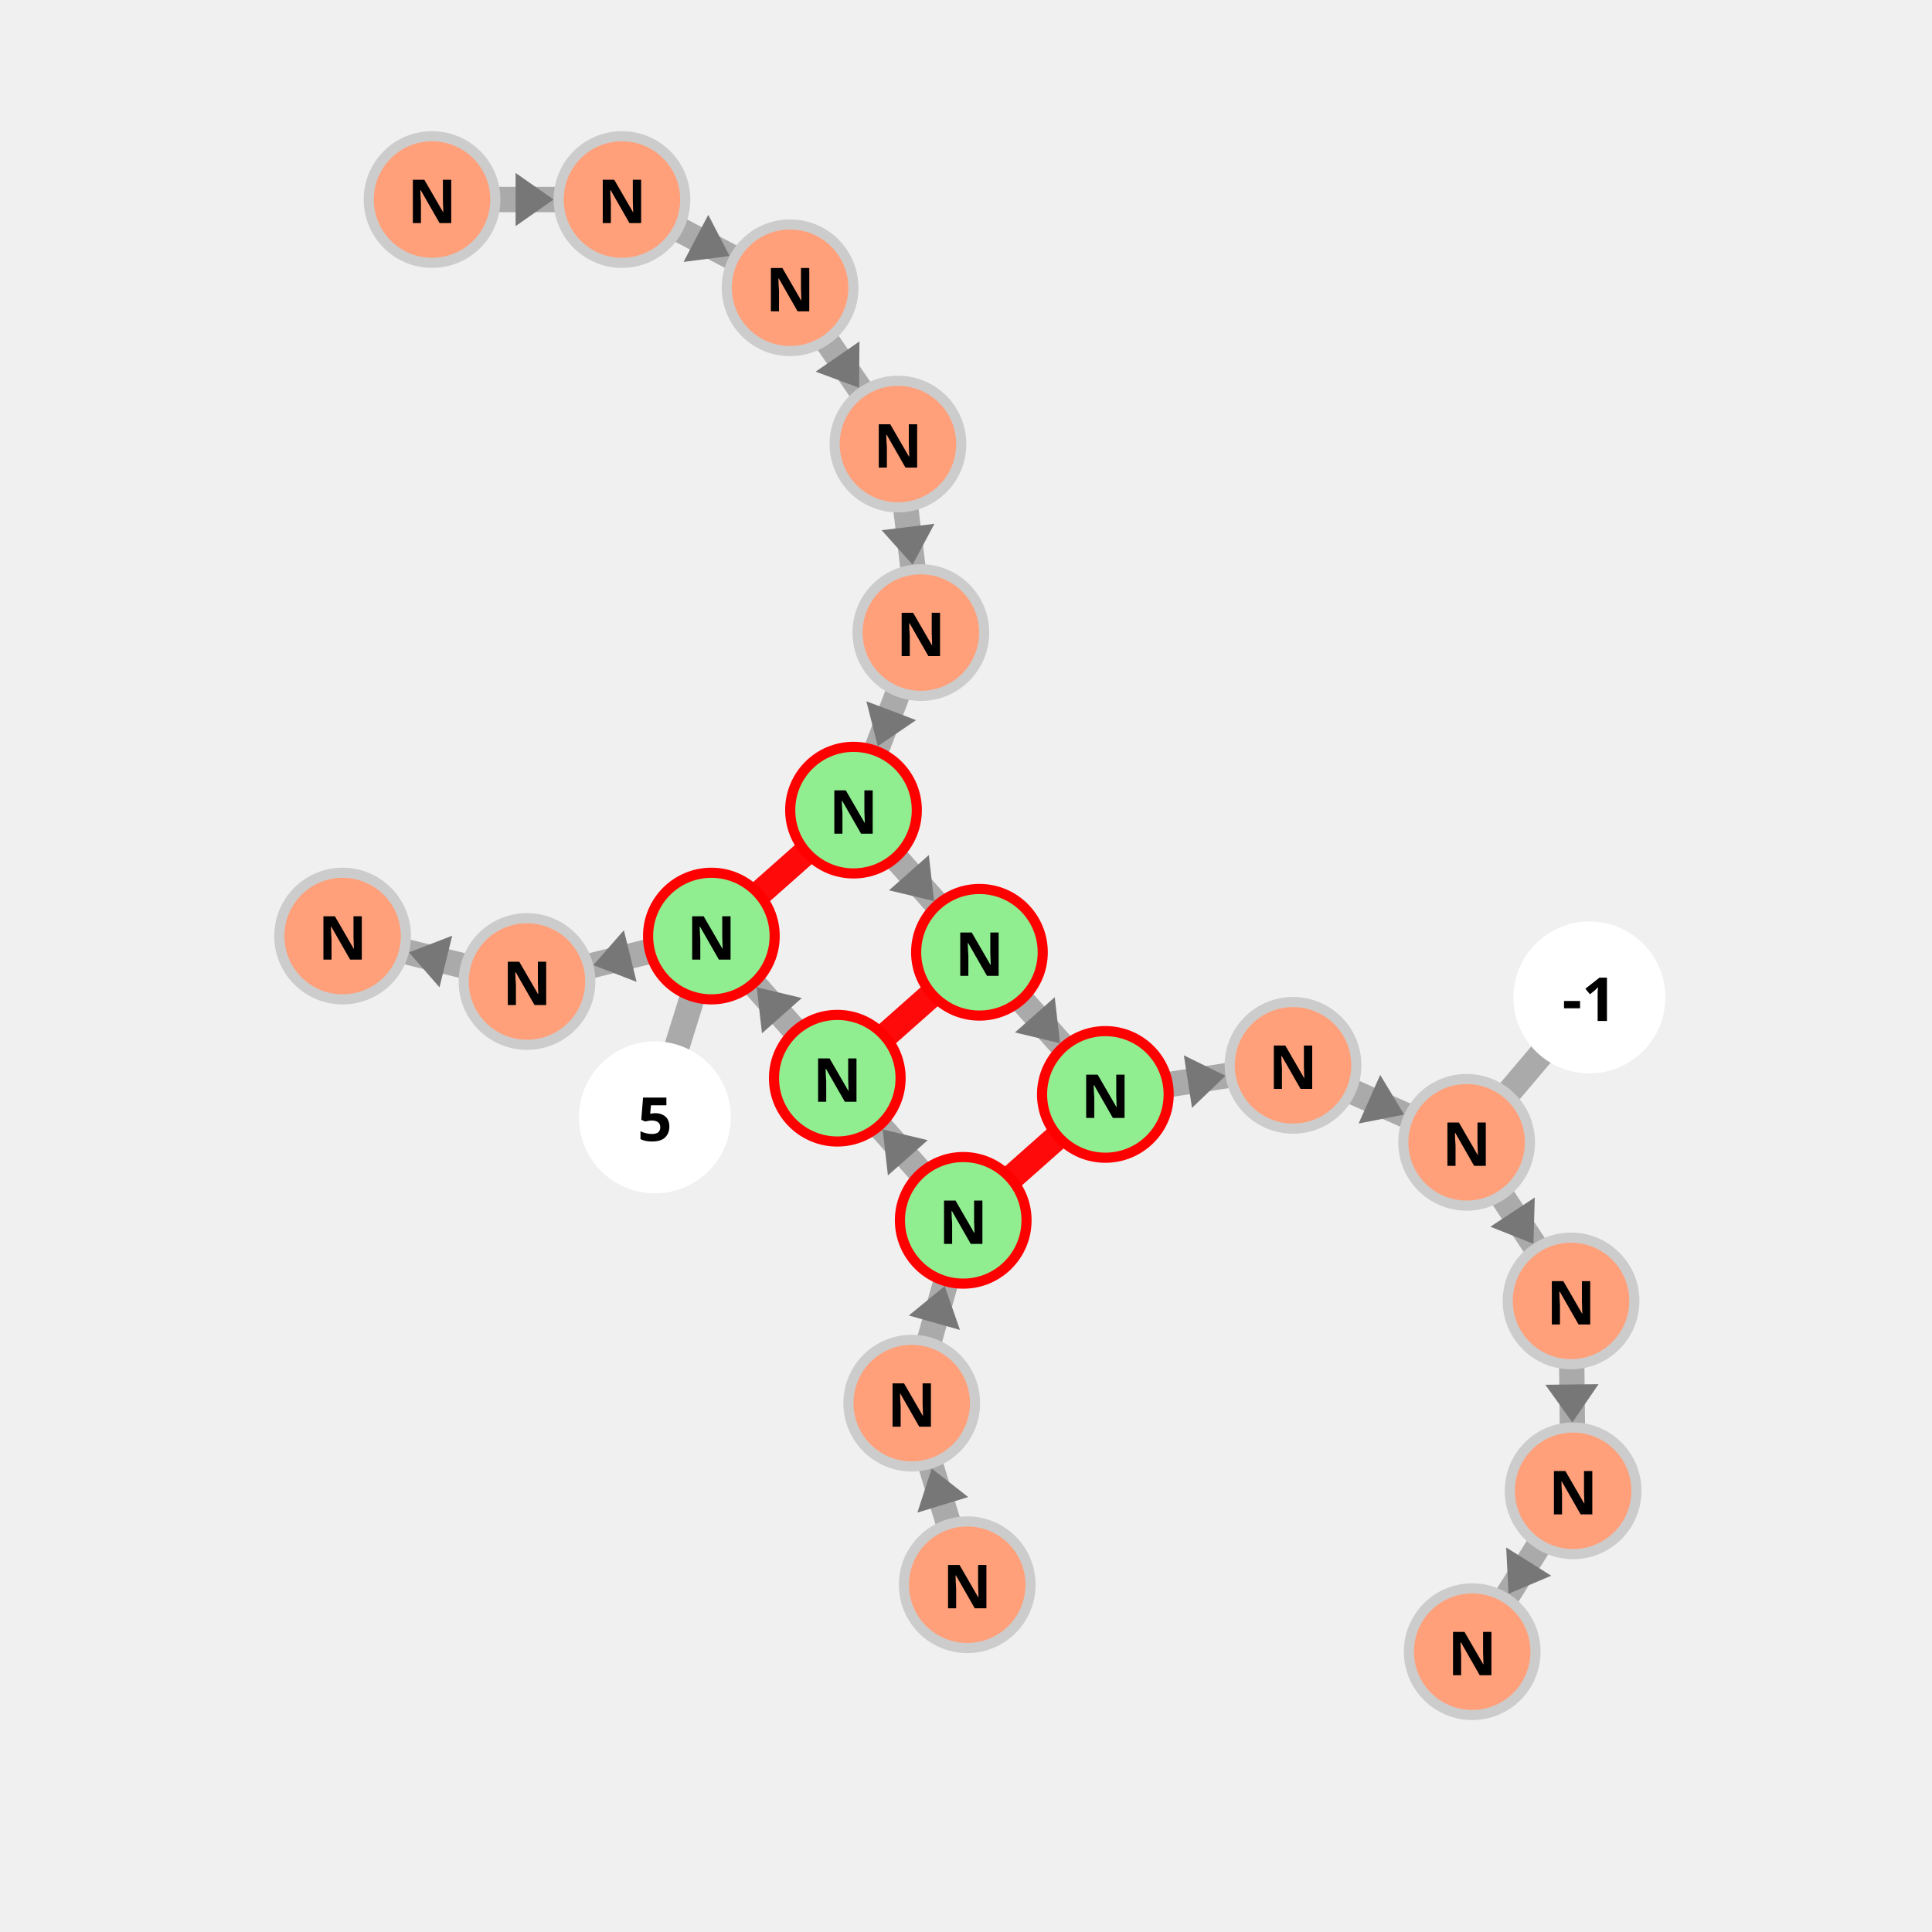
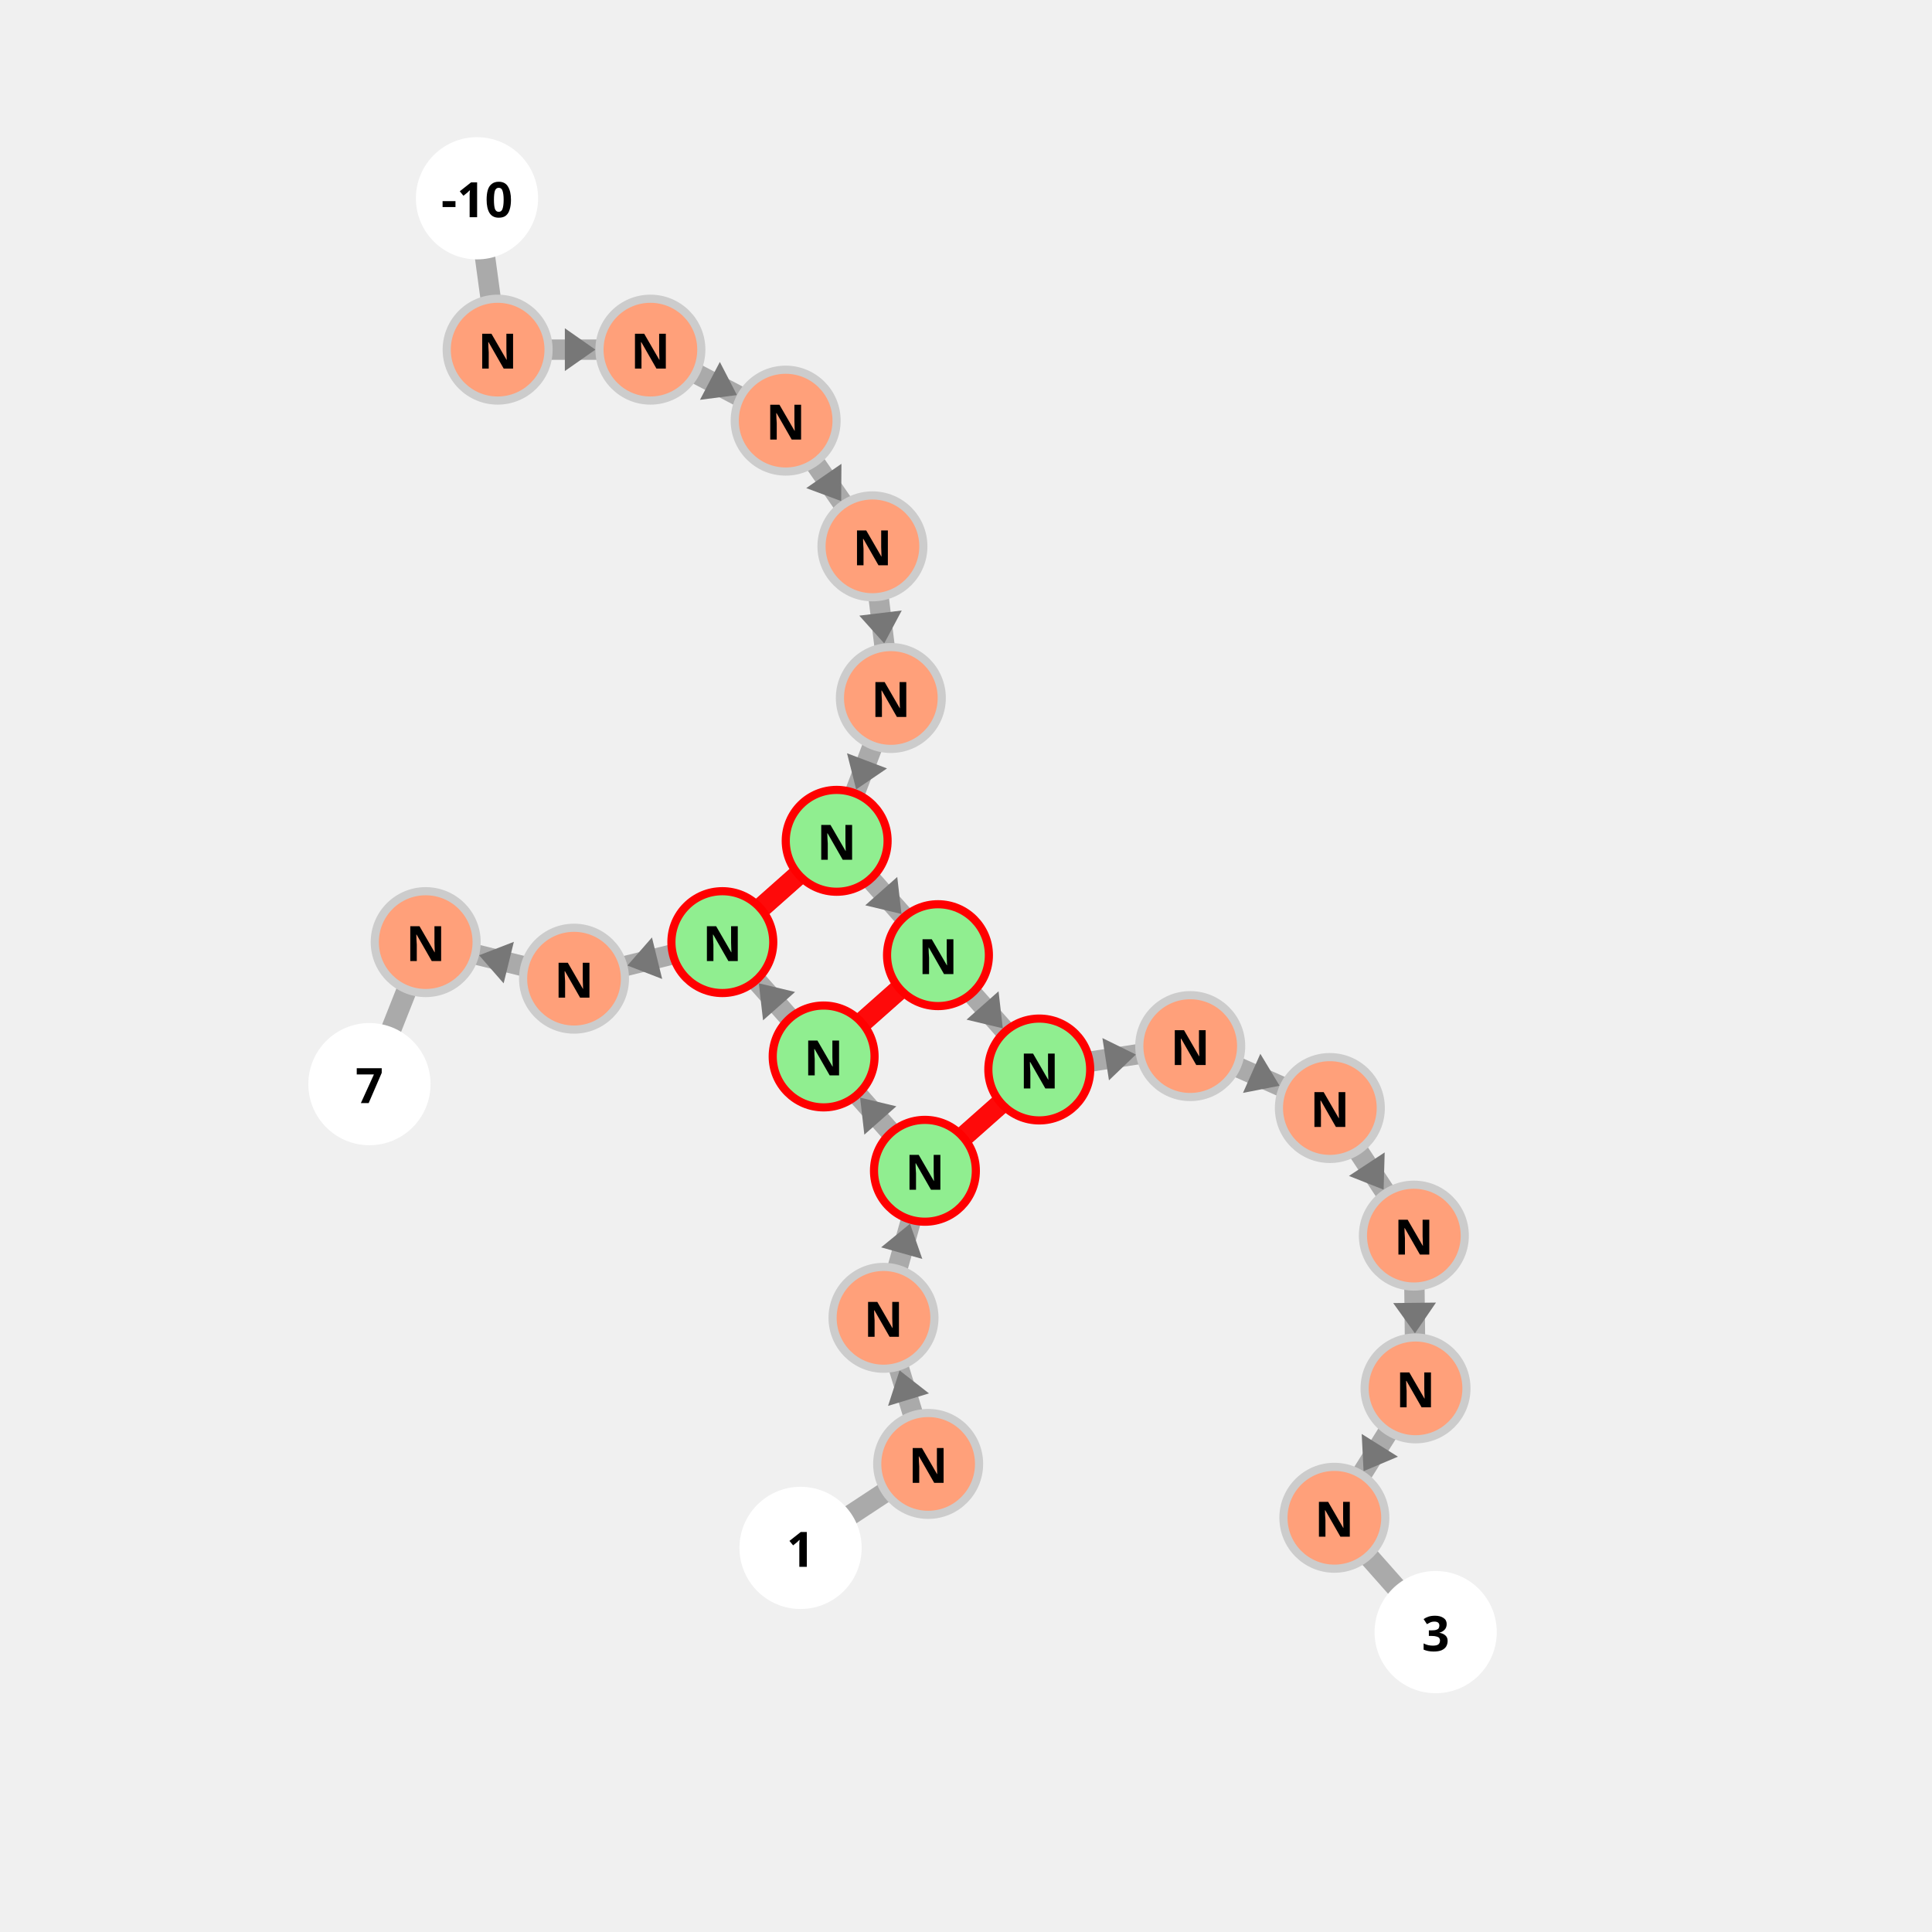
<svg xmlns="http://www.w3.org/2000/svg" viewBox="0 0 300 300">
  <style type="text/css">
 circle.fornac-node, polygon.fornac-node {
  stroke: #ccc;
  stroke-width: 0.8;
  opacity: 1;
  fill: white;
}

path.fornac-directionArrow {
  fill: #777;
  stroke: none;
  stroke-width: 0.8px;
}

g.fornac-plot {
    /* outline: 1px solid red; */
}

circle.fornac-node[base_type="a"] {
  fill: #dbdb8d;
}

circle.fornac-node[base_type="c"] {
  fill: #98df8a;
}

circle.fornac-node[base_type="g"] {
  fill: #ff9896;
}

circle.fornac-node[base_type="u"], circle.fornac-node[base_type="t"] {
  fill: #aec7e8;
}

.fornac-node &gt; text {
     pointer-events: none;
 }

circle.fornac-node[node_type="label"] {
    stroke: transparent;
    stroke-width: 0;
    fill: white;
    display: inline;
}

circle.fornac-node[node_type="protein"] {
    fill: gray;
    fill-opacity: 0.5;
    stroke-width: 4;
}

.fornac-selectedNode &gt; circle.fornac-node {
    stroke: red;
}

text.fornac-nodeLabel {
    font-weight: bold;
    font-family: Tahoma, Geneva, sans-serif;
    font-size: 0.4em;
    color: rgb(100,100,100);
    text-anchor: middle;
    alignment-baseline: middle;
    dominant-baseline: central;
    pointer-events: none;
    -webkit-touch-callout: none;
    -webkit-user-select: none;
    -khtml-user-select: none;
    -moz-user-select: none;
    -ms-user-select: none;
    user-select: none;
}

line.fornac-link {
  stroke: #999;
  stroke-opacity: 0.8;
  stroke-width: 2;
}

line.fornac-link[link_type="pseudoknot"] {
    stroke: red;
}

line.fornac-link[link_type="basepair"] {
  stroke: red;
}

line.fornac-link[link_type="intermolecule"] {
  stroke: blue;
}

line.fornac-link[link_type="chain_chain"] {
  stroke-dasharray: 3,3;
}

line.fornac-link[link_type="fake"] {
  stroke: green;
}

text.fornac-plotLabel {
    font-family: Tahoma, Geneva, sans-serif;
    font-weight: bolder;
    font-size: 1.2em;
    fill: rgba(200, 200, 200, 0.5);
    text-anchor: middle;
    alignment-baseline: central;
}

.fornac-transparent {
    fill: transparent;
    stroke-width: 0;
    stroke-opacity: 0;
    opacity: 0;
    visibility: hidden;
    pointer-events: none;
}

.fornac-dragLine {
  stroke: #999;
  stroke-width: 2;
  pointer-events: none;
}

.fornac-mouseEventHelper &gt; .extent {
  fill-opacity: .1;
  stroke: #fff;
  shape-rendering: crispEdges;
}

.d3-context-menu {
	position: absolute;
	display: none;
	background-color: #f2f2f2;
	border-radius: 4px;

	font-family: Arial, sans-serif;
	font-size: 14px;
	min-width: 150px;
	border: 1px solid #d4d4d4;

	z-index:1200;
}

.d3-context-menu ul {
	list-style-type: none;
	margin: 4px 0px;
	padding: 0px;
	cursor: default;
}

.d3-context-menu ul li {
	padding: 4px 16px;

	-webkit-touch-callout: none; /* iOS Safari */
	-webkit-user-select: none;   /* Chrome/Safari/Opera */
	-khtml-user-select: none;    /* Konqueror */
	-moz-user-select: none;      /* Firefox */
	-ms-user-select: none;       /* Internet Explorer/Edge */
	user-select: none;
}

.d3-context-menu ul li:hover {
	background-color: #4677f8;
	color: #fefefe;
}

.d3-context-menu-selected {
	background-color: #4677f8;
	color: #fefefe;
}

/*
	Header
*/

.d3-context-menu ul li.is-header
.d3-context-menu ul li.is-header:hover {
	background-color: #f2f2f2;
	color: #444;
	font-weight: bold;
	font-style: italic;
}

/*
	Disabled
*/

.d3-context-menu ul li.is-disabled
.d3-context-menu ul li.is-disabled:hover {
	background-color: #f2f2f2;
	color: #888;
	cursor: not-allowed;
}

/*
	Divider
*/

.d3-context-menu ul li.is-divider {
	padding: 0px 0px;
}

.d3-context-menu ul li.is-divider:hover {
	background-color: #f2f2f2;
}

.d3-context-menu ul hr {
	border: 0;
    height: 0;
    border-top: 1px solid rgba(0, 0, 0, 0.1);
    border-bottom: 1px solid rgba(255, 255, 255, 0.3);
}

/*# sourceMappingURL=fornac.css.map*/ 
</style>
-   <g class="fornac-plot" transform="translate(-129.4957,-165.5998)scale(1.965827,1.965827)">
+   <g class="fornac-plot" transform="translate(-80.85912,-103.8397)scale(1.581326,1.581326)">
    <g class="fornac-links">
      <line class="link fornac-link" x1="100" y1="100" x2="115" y2="100" link_type="backbone" pointer-events="all" />
      <line class="link fornac-link" x1="115" y1="100" x2="128.282" y2="106.971" link_type="backbone" pointer-events="all" />
      <line class="link fornac-link" x1="128.282" y1="106.971" x2="136.803" y2="119.316" link_type="backbone" pointer-events="all" />
      <line class="link fornac-link" x1="136.803" y1="119.316" x2="138.611" y2="134.206" link_type="backbone" pointer-events="all" />
      <line class="link fornac-link" x1="133.292" y1="148.231" x2="122.064" y2="158.178" link_type="basepair" pointer-events="all" />
      <line class="link fornac-link" x1="138.611" y1="134.206" x2="133.292" y2="148.231" link_type="backbone" pointer-events="all" />
      <line class="link fornac-link" x1="143.239" y1="159.459" x2="132.011" y2="169.406" link_type="basepair" pointer-events="all" />
      <line class="link fornac-link" x1="133.292" y1="148.231" x2="143.239" y2="159.459" link_type="backbone" pointer-events="all" />
      <line class="link fornac-link" x1="153.185" y1="170.687" x2="141.958" y2="180.634" link_type="basepair" pointer-events="all" />
      <line class="link fornac-link" x1="143.239" y1="159.459" x2="153.185" y2="170.687" link_type="backbone" pointer-events="all" />
      <line class="link fornac-link" x1="153.185" y1="170.687" x2="168.008" y2="168.389" link_type="backbone" pointer-events="all" />
      <line class="link fornac-link" x1="168.008" y1="168.389" x2="181.721" y2="174.47" link_type="backbone" pointer-events="all" />
      <line class="link fornac-link" x1="181.721" y1="174.47" x2="189.968" y2="186.999" link_type="backbone" pointer-events="all" />
      <line class="link fornac-link" x1="189.968" y1="186.999" x2="190.133" y2="201.998" link_type="backbone" pointer-events="all" />
      <line class="link fornac-link" x1="190.133" y1="201.998" x2="182.163" y2="214.705" link_type="backbone" pointer-events="all" />
      <line class="link fornac-link" x1="142.274" y1="209.417" x2="137.89" y2="195.072" link_type="backbone" pointer-events="all" />
      <line class="link fornac-link" x1="141.958" y1="180.634" x2="153.185" y2="170.687" link_type="basepair" pointer-events="all" />
      <line class="link fornac-link" x1="137.89" y1="195.072" x2="141.958" y2="180.634" link_type="backbone" pointer-events="all" />
      <line class="link fornac-link" x1="132.011" y1="169.406" x2="143.239" y2="159.459" link_type="basepair" pointer-events="all" />
      <line class="link fornac-link" x1="141.958" y1="180.634" x2="132.011" y2="169.406" link_type="backbone" pointer-events="all" />
      <line class="link fornac-link" x1="122.064" y1="158.178" x2="133.292" y2="148.231" link_type="basepair" pointer-events="all" />
      <line class="link fornac-link" x1="132.011" y1="169.406" x2="122.064" y2="158.178" link_type="backbone" pointer-events="all" />
      <line class="link fornac-link" x1="122.064" y1="158.178" x2="107.5" y2="161.768" link_type="backbone" pointer-events="all" />
      <line class="link fornac-link" x1="107.5" y1="161.768" x2="92.936" y2="158.178" link_type="backbone" pointer-events="all" />
-       <line class="link fornac-link" x1="181.721" y1="174.47" x2="191.418" y2="163.027" link_type="label_link" pointer-events="all" />
-       <line class="link fornac-link" x1="122.064" y1="158.178" x2="117.602" y2="172.499" link_type="label_link" pointer-events="all" />
+       <line class="link fornac-link" x1="100" y1="100" x2="97.973" y2="85.138" link_type="label_link" pointer-events="all" />
+       <line class="link fornac-link" x1="115" y1="100" x2="118.59" y2="85.436" link_type="label_link" pointer-events="all" style="display:none" />
+       <line class="link fornac-link" x1="128.282" y1="106.971" x2="138.229" y2="95.743" link_type="label_link" pointer-events="all" style="display:none" />
+       <line class="link fornac-link" x1="136.803" y1="119.316" x2="150.828" y2="113.997" link_type="label_link" pointer-events="all" style="display:none" />
+       <line class="link fornac-link" x1="138.611" y1="134.206" x2="153.501" y2="136.014" link_type="label_link" pointer-events="all" style="display:none" />
+       <line class="link fornac-link" x1="133.292" y1="148.231" x2="148.046" y2="145.528" link_type="label_link" pointer-events="all" style="display:none" />
+       <line class="link fornac-link" x1="143.239" y1="159.459" x2="154.466" y2="149.512" link_type="label_link" pointer-events="all" style="display:none" />
+       <line class="link fornac-link" x1="153.185" y1="170.687" x2="158.273" y2="156.576" link_type="label_link" pointer-events="all" style="display:none" />
+       <line class="link fornac-link" x1="168.008" y1="168.389" x2="169.98" y2="153.519" link_type="label_link" pointer-events="all" style="display:none" />
+       <line class="link fornac-link" x1="181.721" y1="174.47" x2="191.418" y2="163.027" link_type="label_link" pointer-events="all" style="display:none" />
+       <line class="link fornac-link" x1="189.968" y1="186.999" x2="204.313" y2="182.615" link_type="label_link" pointer-events="all" style="display:none" />
+       <line class="link fornac-link" x1="190.133" y1="201.998" x2="204.571" y2="206.066" link_type="label_link" pointer-events="all" style="display:none" />
+       <line class="link fornac-link" x1="182.163" y1="214.705" x2="192.109" y2="225.933" link_type="label_link" pointer-events="all" />
+       <line class="link fornac-link" x1="168.587" y1="221.086" x2="170.885" y2="235.909" link_type="label_link" pointer-events="all" style="display:none" />
+       <line class="link fornac-link" x1="153.717" y1="219.114" x2="147.636" y2="232.827" link_type="label_link" pointer-events="all" style="display:none" />
+       <line class="link fornac-link" x1="142.274" y1="209.417" x2="129.745" y2="217.664" link_type="label_link" pointer-events="all" />
+       <line class="link fornac-link" x1="137.89" y1="195.072" x2="122.891" y2="195.236" link_type="label_link" pointer-events="all" style="display:none" />
+       <line class="link fornac-link" x1="141.958" y1="180.634" x2="127.337" y2="183.983" link_type="label_link" pointer-events="all" style="display:none" />
+       <line class="link fornac-link" x1="132.011" y1="169.406" x2="120.783" y2="179.353" link_type="label_link" pointer-events="all" style="display:none" />
+       <line class="link fornac-link" x1="122.064" y1="158.178" x2="117.602" y2="172.499" link_type="label_link" pointer-events="all" style="display:none" />
+       <line class="link fornac-link" x1="107.5" y1="161.768" x2="107.5" y2="176.768" link_type="label_link" pointer-events="all" style="display:none" />
+       <line class="link fornac-link" x1="92.936" y1="158.178" x2="87.411" y2="172.124" link_type="label_link" pointer-events="all" />
    </g>
    <g class="fornac-nodes">
      <g class="gnode" struct_name="empty" transform="translate(100,100)" num="n1" rnum="n22">
        <path class="fornac-directionArrow" node_num="1" />
        <circle class="fornac-node" node_type="nucleotide" node_num="1" r="5" style="fill: lightsalmon;" />
        <text class="fornac-nodeLabel" label_type="nucleotide">N</text>
      </g>
      <g class="gnode" struct_name="empty" transform="translate(115,100)" num="n2" rnum="n21">
        <path class="fornac-directionArrow" node_num="2" d="M-8.4,-2.1L-5.4,0L-8.4,2.1" />
        <circle class="fornac-node" node_type="nucleotide" node_num="2" r="5" style="fill: lightsalmon;" />
        <text class="fornac-nodeLabel" label_type="nucleotide">N</text>
      </g>
      <g class="gnode" struct_name="empty" transform="translate(128.2818,106.9708)" num="n3" rnum="n20">
        <path class="fornac-directionArrow" node_num="3" d="M-6.462,-5.763L-4.781,-2.51L-8.414,-2.044" />
        <circle class="fornac-node" node_type="nucleotide" node_num="3" r="5" style="fill: lightsalmon;" />
        <text class="fornac-nodeLabel" label_type="nucleotide">N</text>
      </g>
      <g class="gnode" struct_name="empty" transform="translate(136.8028,119.3156)" num="n4" rnum="n19">
        <path class="fornac-directionArrow" node_num="4" d="M-3.043,-8.106L-3.068,-4.444L-6.5,-5.72" />
        <circle class="fornac-node" node_type="nucleotide" node_num="4" r="5" style="fill: lightsalmon;" />
        <text class="fornac-nodeLabel" label_type="nucleotide">N</text>
      </g>
      <g class="gnode" struct_name="empty" transform="translate(138.6109,134.2062)" num="n5" rnum="n18">
        <path class="fornac-directionArrow" node_num="5" d="M1.072,-8.592L-0.651,-5.361L-3.097,-8.086" />
        <circle class="fornac-node" node_type="nucleotide" node_num="5" r="5" style="fill: lightsalmon;" />
        <text class="fornac-nodeLabel" label_type="nucleotide">N</text>
      </g>
      <g class="gnode" struct_name="empty" transform="translate(133.2918,148.2315)" num="n6" rnum="n17">
        <path class="fornac-directionArrow" node_num="6" d="M4.942,-7.109L1.915,-5.049L1.015,-8.599" />
        <circle class="fornac-node" node_type="nucleotide" node_num="6" r="5" style="fill: lightgreen;stroke: red;" />
        <text class="fornac-nodeLabel" label_type="nucleotide">N</text>
      </g>
      <g class="gnode" struct_name="empty" transform="translate(143.2386,159.4591)" num="n7" rnum="n16">
        <path class="fornac-directionArrow" node_num="7" d="M-3.998,-7.68L-3.581,-4.042L-7.142,-4.895" />
        <circle class="fornac-node" node_type="nucleotide" node_num="7" r="5" style="fill: lightgreen;stroke: red;" />
        <text class="fornac-nodeLabel" label_type="nucleotide">N</text>
      </g>
      <g class="gnode" struct_name="empty" transform="translate(153.1855,170.6868)" num="n8" rnum="n15">
        <path class="fornac-directionArrow" node_num="8" d="M-3.998,-7.68L-3.581,-4.042L-7.142,-4.895" />
        <circle class="fornac-node" node_type="nucleotide" node_num="8" r="5" style="fill: lightgreen;stroke: red;" />
        <text class="fornac-nodeLabel" label_type="nucleotide">N</text>
      </g>
      <g class="gnode" struct_name="empty" transform="translate(168.0084,168.3891)" num="n9" rnum="n14">
        <path class="fornac-directionArrow" node_num="9" d="M-8.623,-0.789L-5.336,0.827L-7.979,3.362" />
        <circle class="fornac-node" node_type="nucleotide" node_num="9" r="5" style="fill: lightsalmon;" />
        <text class="fornac-nodeLabel" label_type="nucleotide">N</text>
      </g>
      <g class="gnode" struct_name="empty" transform="translate(181.7205,174.4701)" num="n10" rnum="n13">
        <path class="fornac-directionArrow" node_num="10" d="M-6.827,-5.325L-4.936,-2.189L-8.53,-1.486" />
        <circle class="fornac-node" node_type="nucleotide" node_num="10" r="5" style="fill: lightsalmon;" />
        <text class="fornac-nodeLabel" label_type="nucleotide">N</text>
      </g>
      <g class="gnode" struct_name="empty" transform="translate(189.9683,186.9991)" num="n11" rnum="n12">
        <path class="fornac-directionArrow" node_num="11" d="M-2.865,-8.171L-2.969,-4.51L-6.373,-5.862" />
        <circle class="fornac-node" node_type="nucleotide" node_num="11" r="5" style="fill: lightsalmon;" />
        <text class="fornac-nodeLabel" label_type="nucleotide">N</text>
      </g>
      <g class="gnode" struct_name="empty" transform="translate(190.133,201.9982)" num="n12" rnum="n11">
        <path class="fornac-directionArrow" node_num="12" d="M2.008,-8.423L-0.059,-5.4L-2.192,-8.376" />
        <circle class="fornac-node" node_type="nucleotide" node_num="12" r="5" style="fill: lightsalmon;" />
        <text class="fornac-nodeLabel" label_type="nucleotide">N</text>
      </g>
      <g class="gnode" struct_name="empty" transform="translate(182.1625,214.7053)" num="n13" rnum="n10">
        <path class="fornac-directionArrow" node_num="13" d="M6.242,-6L2.869,-4.575L2.684,-8.232" />
        <circle class="fornac-node" node_type="nucleotide" node_num="13" r="5" style="fill: lightsalmon;" />
        <text class="fornac-nodeLabel" label_type="nucleotide">N</text>
      </g>
      <g class="gnode" struct_name="empty" transform="translate(168.5873,221.086)" num="n14" rnum="n9">
        <text class="fornac-nodeLabel" label_type="middle" />
      </g>
      <g class="gnode" struct_name="empty" transform="translate(153.7174,219.1145)" num="n15" rnum="n8">
        <text class="fornac-nodeLabel" label_type="middle" />
      </g>
      <g class="gnode" struct_name="empty" transform="translate(142.274,209.4167)" num="n16" rnum="n7">
        <path class="fornac-directionArrow" node_num="16" />
        <circle class="fornac-node" node_type="nucleotide" node_num="16" r="5" style="fill: lightsalmon;" />
        <text class="fornac-nodeLabel" label_type="nucleotide">N</text>
      </g>
      <g class="gnode" struct_name="empty" transform="translate(137.8902,195.0716)" num="n17" rnum="n6">
        <path class="fornac-directionArrow" node_num="17" d="M0.447,8.647L1.578,5.164L4.463,7.42" />
        <circle class="fornac-node" node_type="nucleotide" node_num="17" r="5" style="fill: lightsalmon;" />
        <text class="fornac-nodeLabel" label_type="nucleotide">N</text>
      </g>
      <g class="gnode" struct_name="empty" transform="translate(141.9578,180.6336)" num="n18" rnum="n5">
        <path class="fornac-directionArrow" node_num="18" d="M-4.299,7.516L-1.464,5.198L-0.257,8.655" />
        <circle class="fornac-node" node_type="nucleotide" node_num="18" r="5" style="fill: lightgreen;stroke: red;" />
        <text class="fornac-nodeLabel" label_type="nucleotide">N</text>
      </g>
      <g class="gnode" struct_name="empty" transform="translate(132.011,169.406)" num="n19" rnum="n4">
        <path class="fornac-directionArrow" node_num="19" d="M3.998,7.68L3.581,4.042L7.142,4.895" />
        <circle class="fornac-node" node_type="nucleotide" node_num="19" r="5" style="fill: lightgreen;stroke: red;" />
        <text class="fornac-nodeLabel" label_type="nucleotide">N</text>
      </g>
      <g class="gnode" struct_name="empty" transform="translate(122.0641,158.1783)" num="n20" rnum="n3">
        <path class="fornac-directionArrow" node_num="20" d="M3.998,7.68L3.581,4.042L7.142,4.895" />
        <circle class="fornac-node" node_type="nucleotide" node_num="20" r="5" style="fill: lightgreen;stroke: red;" />
        <text class="fornac-nodeLabel" label_type="nucleotide">N</text>
      </g>
      <g class="gnode" struct_name="empty" transform="translate(107.5,161.7681)" num="n21" rnum="n2">
        <path class="fornac-directionArrow" node_num="21" d="M8.658,0.029L5.243,-1.292L7.653,-4.049" />
        <circle class="fornac-node" node_type="nucleotide" node_num="21" r="5" style="fill: lightsalmon;" />
        <text class="fornac-nodeLabel" label_type="nucleotide">N</text>
      </g>
      <g class="gnode" struct_name="empty" transform="translate(92.93587,158.1783)" num="n22" rnum="n1">
        <path class="fornac-directionArrow" node_num="22" d="M7.653,4.049L5.243,1.292L8.658,-0.029" />
        <circle class="fornac-node" node_type="nucleotide" node_num="22" r="5" style="fill: lightsalmon;" />
        <text class="fornac-nodeLabel" label_type="nucleotide">N</text>
      </g>
-       <g class="gnode" struct_name="empty" transform="translate(191.4183,163.0266)" num="n-1" rnum="n24">
-         <circle class="fornac-node" r="6" node_type="label" node_num="-1" />
-         <text class="fornac-nodeLabel" label_type="label">-1</text>
-       </g>
-       <g class="gnode" struct_name="empty" transform="translate(117.6016,172.4991)" num="n-1" rnum="n24">
-         <circle class="fornac-node" r="6" node_type="label" node_num="-1" />
-         <text class="fornac-nodeLabel" label_type="label">5</text>
+       <g class="gnode" struct_name="empty" transform="translate(97.97268,85.13763)" num="n-1" rnum="n24">
+         <circle class="fornac-node" r="6" node_type="label" node_num="-1" />
+         <text class="fornac-nodeLabel" label_type="label">-10</text>
+       </g>
+       <g class="gnode" struct_name="empty" transform="translate(118.5897,85.43587)" num="n-1" rnum="n24" style="display:none">
+         <circle class="fornac-node" r="6" node_type="label" node_num="-1" />
+         <text class="fornac-nodeLabel" label_type="label">0</text>
+       </g>
+       <g class="gnode" struct_name="empty" transform="translate(138.2287,95.74319)" num="n-1" rnum="n24" style="display:none">
+         <circle class="fornac-node" r="6" node_type="label" node_num="-1" />
+         <text class="fornac-nodeLabel" label_type="label">0</text>
+       </g>
+       <g class="gnode" struct_name="empty" transform="translate(150.8281,113.9965)" num="n-1" rnum="n24" style="display:none">
+         <circle class="fornac-node" r="6" node_type="label" node_num="-1" />
+         <text class="fornac-nodeLabel" label_type="label">0</text>
+       </g>
+       <g class="gnode" struct_name="empty" transform="translate(153.5015,136.0143)" num="n-1" rnum="n24" style="display:none">
+         <circle class="fornac-node" r="6" node_type="label" node_num="-1" />
+         <text class="fornac-nodeLabel" label_type="label">0</text>
+       </g>
+       <g class="gnode" struct_name="empty" transform="translate(148.0461,145.5277)" num="n-1" rnum="n24" style="display:none">
+         <circle class="fornac-node" r="6" node_type="label" node_num="-1" />
+         <text class="fornac-nodeLabel" label_type="label">0</text>
+       </g>
+       <g class="gnode" struct_name="empty" transform="translate(154.4663,149.5123)" num="n-1" rnum="n24" style="display:none">
+         <circle class="fornac-node" r="6" node_type="label" node_num="-1" />
+         <text class="fornac-nodeLabel" label_type="label">0</text>
+       </g>
+       <g class="gnode" struct_name="empty" transform="translate(158.2727,156.5758)" num="n-1" rnum="n24" style="display:none">
+         <circle class="fornac-node" r="6" node_type="label" node_num="-1" />
+         <text class="fornac-nodeLabel" label_type="label">0</text>
+       </g>
+       <g class="gnode" struct_name="empty" transform="translate(169.98,153.5192)" num="n-1" rnum="n24" style="display:none">
+         <circle class="fornac-node" r="6" node_type="label" node_num="-1" />
+         <text class="fornac-nodeLabel" label_type="label">0</text>
+       </g>
+       <g class="gnode" struct_name="empty" transform="translate(191.4183,163.0266)" num="n-1" rnum="n24" style="display:none">
+         <circle class="fornac-node" r="6" node_type="label" node_num="-1" />
+         <text class="fornac-nodeLabel" label_type="label">0</text>
+       </g>
+       <g class="gnode" struct_name="empty" transform="translate(204.3134,182.6152)" num="n-1" rnum="n24" style="display:none">
+         <circle class="fornac-node" r="6" node_type="label" node_num="-1" />
+         <text class="fornac-nodeLabel" label_type="label">0</text>
+       </g>
+       <g class="gnode" struct_name="empty" transform="translate(204.571,206.0658)" num="n-1" rnum="n24" style="display:none">
+         <circle class="fornac-node" r="6" node_type="label" node_num="-1" />
+         <text class="fornac-nodeLabel" label_type="label">0</text>
+       </g>
+       <g class="gnode" struct_name="empty" transform="translate(192.1094,225.9329)" num="n-1" rnum="n24">
+         <circle class="fornac-node" r="6" node_type="label" node_num="-1" />
+         <text class="fornac-nodeLabel" label_type="label">3</text>
+       </g>
+       <g class="gnode" struct_name="empty" transform="translate(170.885,235.909)" num="n-1" rnum="n24" style="display:none">
+         <circle class="fornac-node" r="6" node_type="label" node_num="-1" />
+         <text class="fornac-nodeLabel" label_type="label">0</text>
+       </g>
+       <g class="gnode" struct_name="empty" transform="translate(147.6365,232.8266)" num="n-1" rnum="n24" style="display:none">
+         <circle class="fornac-node" r="6" node_type="label" node_num="-1" />
+         <text class="fornac-nodeLabel" label_type="label">0</text>
+       </g>
+       <g class="gnode" struct_name="empty" transform="translate(129.745,217.6644)" num="n-1" rnum="n24">
+         <circle class="fornac-node" r="6" node_type="label" node_num="-1" />
+         <text class="fornac-nodeLabel" label_type="label">1</text>
+       </g>
+       <g class="gnode" struct_name="empty" transform="translate(122.8911,195.2364)" num="n-1" rnum="n24" style="display:none">
+         <circle class="fornac-node" r="6" node_type="label" node_num="-1" />
+         <text class="fornac-nodeLabel" label_type="label">0</text>
+       </g>
+       <g class="gnode" struct_name="empty" transform="translate(127.3365,183.9829)" num="n-1" rnum="n24" style="display:none">
+         <circle class="fornac-node" r="6" node_type="label" node_num="-1" />
+         <text class="fornac-nodeLabel" label_type="label">0</text>
+       </g>
+       <g class="gnode" struct_name="empty" transform="translate(120.7833,179.3528)" num="n-1" rnum="n24" style="display:none">
+         <circle class="fornac-node" r="6" node_type="label" node_num="-1" />
+         <text class="fornac-nodeLabel" label_type="label">0</text>
+       </g>
+       <g class="gnode" struct_name="empty" transform="translate(117.6016,172.4991)" num="n-1" rnum="n24" style="display:none">
+         <circle class="fornac-node" r="6" node_type="label" node_num="-1" />
+         <text class="fornac-nodeLabel" label_type="label">0</text>
+       </g>
+       <g class="gnode" struct_name="empty" transform="translate(107.5,176.7681)" num="n-1" rnum="n24" style="display:none">
+         <circle class="fornac-node" r="6" node_type="label" node_num="-1" />
+         <text class="fornac-nodeLabel" label_type="label">0</text>
+       </g>
+       <g class="gnode" struct_name="empty" transform="translate(87.41067,172.1236)" num="n-1" rnum="n24">
+         <circle class="fornac-node" r="6" node_type="label" node_num="-1" />
+         <text class="fornac-nodeLabel" label_type="label">7</text>
      </g>
      <g class="gnode" transform="translate(132.6514,158.8187)" num="n-1" rnum="n24">
        <text class="fornac-nodeLabel" label_type="middle" />
      </g>
      <g class="gnode" transform="translate(142.5982,170.0464)" num="n-1" rnum="n24">
        <text class="fornac-nodeLabel" label_type="middle" />
      </g>
      <g class="gnode" transform="translate(92.93587,158.1783)" num="n-3" rnum="n26">
        <text class="fornac-nodeLabel" label_type="middle" />
      </g>
      <g class="gnode" transform="translate(100,100)" num="n-2" rnum="n25">
        <text class="fornac-nodeLabel" label_type="middle" />
      </g>
      <g class="gnode" transform="translate(119.3875,131.8721)" num="n-1" rnum="n24">
        <text class="fornac-nodeLabel" label_type="middle" />
      </g>
      <g class="gnode" transform="translate(164.5096,194.7792)" num="n-1" rnum="n24">
        <text class="fornac-nodeLabel" label_type="middle" />
      </g>
    </g>
  </g>
</svg>
